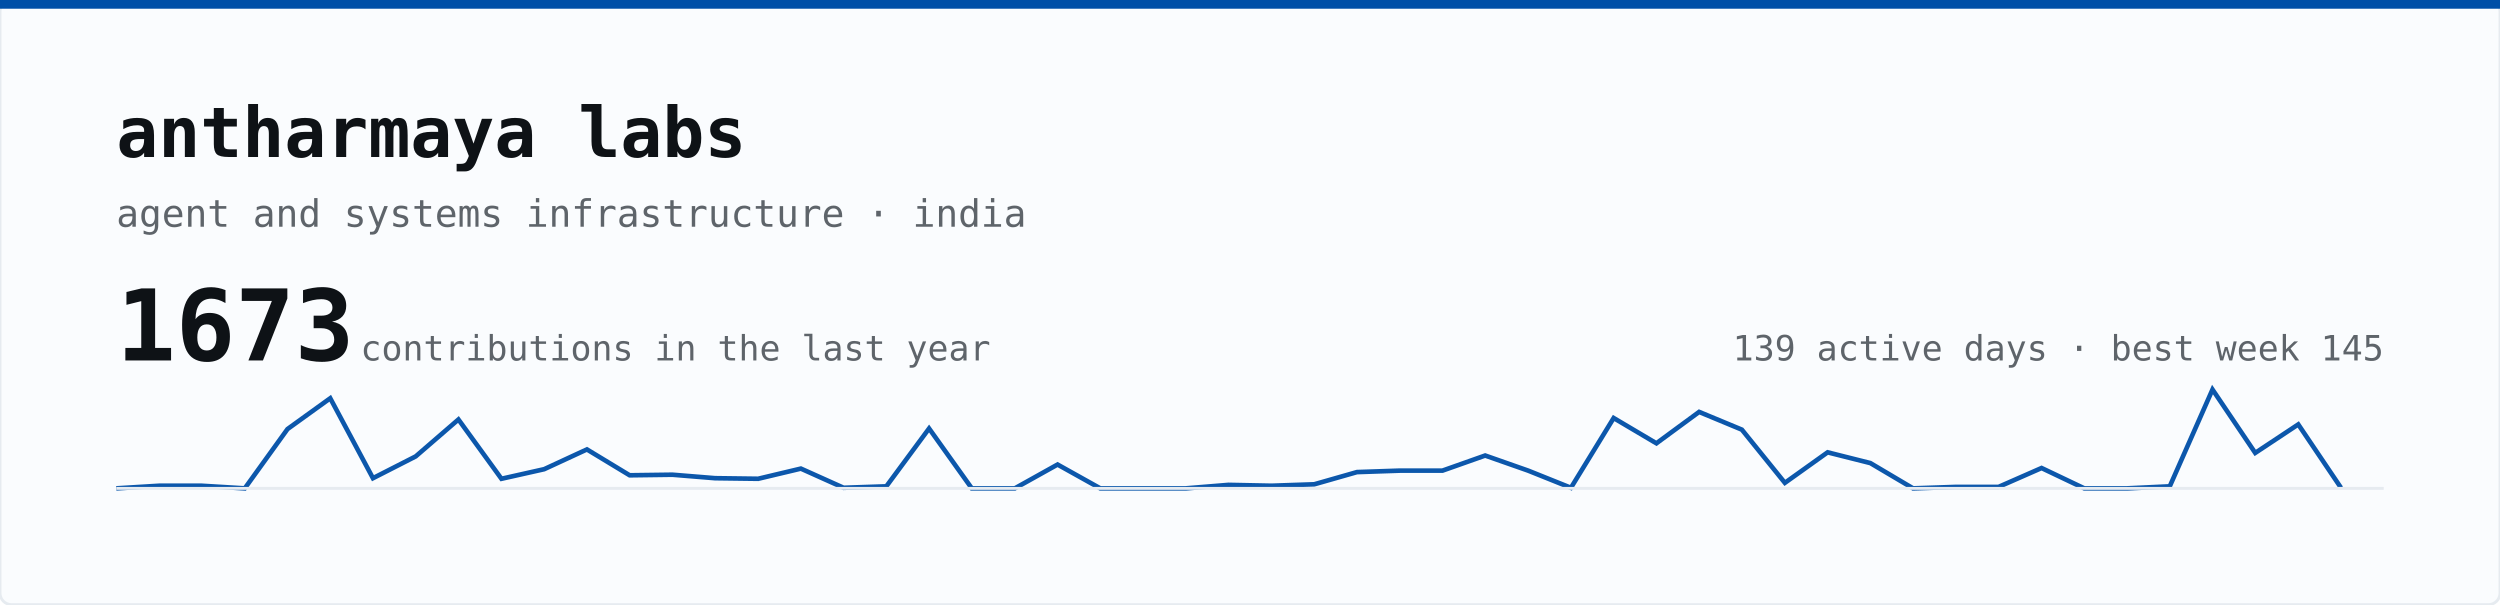
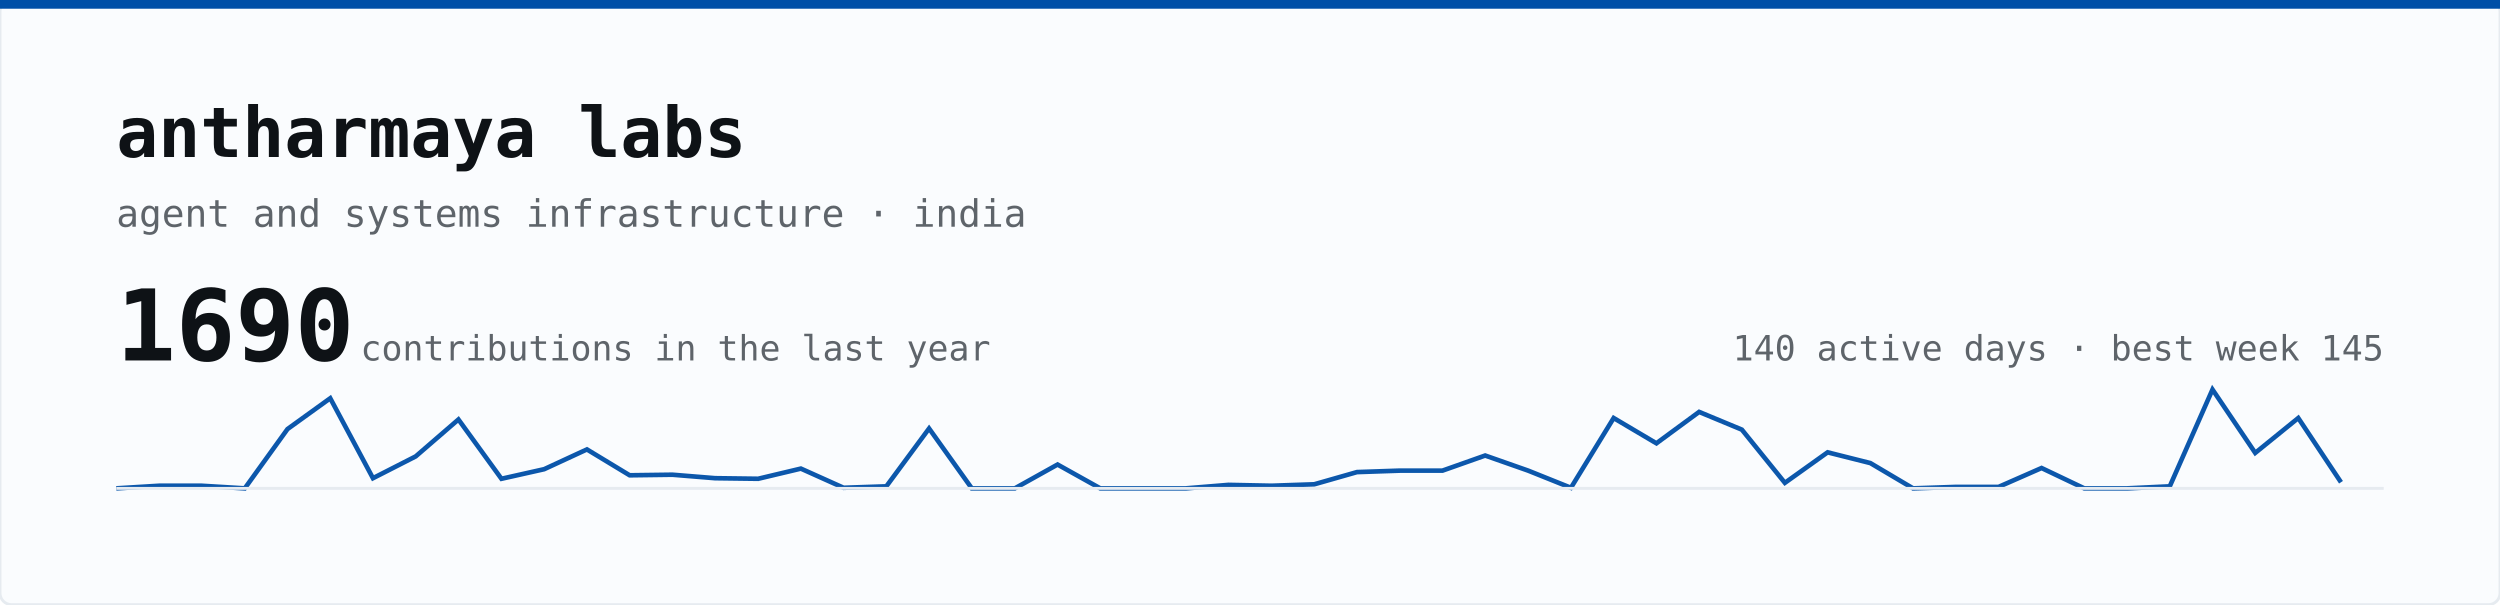
- <svg xmlns="http://www.w3.org/2000/svg" width="860" height="208" viewBox="0 0 860 208" role="img" aria-label="antharmaya labs. 1673 contributions in the last year.">
+ <svg xmlns="http://www.w3.org/2000/svg" width="860" height="208" viewBox="0 0 860 208" role="img" aria-label="antharmaya labs. 1690 contributions in the last year.">
  <rect width="860" height="208" rx="4" fill="#fafcfe" stroke="#e6ebf0" stroke-width="1" />
  <rect width="860" height="3" fill="#004fa7" />
  <text x="40" y="54" font-family="ui-monospace,SFMono-Regular,'SF Mono','JetBrains Mono',Menlo,Consolas,'DejaVu Sans Mono',monospace" font-size="24" font-weight="700" fill="#0e1216">antharmaya labs</text>
  <text x="40" y="78" font-family="ui-monospace,SFMono-Regular,'SF Mono','JetBrains Mono',Menlo,Consolas,'DejaVu Sans Mono',monospace" font-size="13" fill="#5e646a">agent and systems infrastructure · india</text>
-   <text x="40" y="124" font-family="ui-monospace,SFMono-Regular,'SF Mono','JetBrains Mono',Menlo,Consolas,'DejaVu Sans Mono',monospace" font-size="34" font-weight="700" fill="#0e1216">1673</text>
+   <text x="40" y="124" font-family="ui-monospace,SFMono-Regular,'SF Mono','JetBrains Mono',Menlo,Consolas,'DejaVu Sans Mono',monospace" font-size="34" font-weight="700" fill="#0e1216">1690</text>
  <text x="124" y="124" font-family="ui-monospace,SFMono-Regular,'SF Mono','JetBrains Mono',Menlo,Consolas,'DejaVu Sans Mono',monospace" font-size="12" fill="#5e646a">contributions in the last year</text>
-   <text x="820" y="124" font-family="ui-monospace,SFMono-Regular,'SF Mono','JetBrains Mono',Menlo,Consolas,'DejaVu Sans Mono',monospace" font-size="12" fill="#5e646a" text-anchor="end">139 active days  ·  best week 145</text>
-   <polyline points="40.0,168.0 54.7,167.1 69.4,167.1 84.2,168.0 98.9,147.6 113.6,137.0 128.3,164.5 143.0,157.0 157.7,144.3 172.5,164.7 187.2,161.4 201.9,154.6 216.6,163.5 231.3,163.3 246.0,164.5 260.8,164.7 275.5,161.2 290.2,167.8 304.9,167.3 319.6,147.4 334.3,168.0 349.1,168.0 363.8,159.8 378.5,168.0 393.2,168.0 407.9,168.0 422.6,166.8 437.4,167.1 452.1,166.6 466.8,162.4 481.5,161.9 496.2,161.9 510.9,156.7 525.7,161.9 540.4,167.8 555.1,143.8 569.8,152.5 584.5,141.7 599.2,147.8 614.0,166.1 628.7,155.6 643.4,159.3 658.1,168.0 672.8,167.5 687.5,167.5 702.3,161.0 717.0,168.0 731.7,168.0 746.4,167.3 761.1,134.0 775.8,155.8 790.6,146.0 805.3,167.8" fill="none" stroke="#004fa7" stroke-width="1.6" opacity="0.95" />
+   <text x="820" y="124" font-family="ui-monospace,SFMono-Regular,'SF Mono','JetBrains Mono',Menlo,Consolas,'DejaVu Sans Mono',monospace" font-size="12" fill="#5e646a" text-anchor="end">140 active days  ·  best week 145</text>
+   <polyline points="40.0,168.0 54.7,167.1 69.4,167.1 84.2,168.0 98.9,147.6 113.6,137.0 128.3,164.5 143.0,157.0 157.7,144.3 172.5,164.7 187.2,161.4 201.9,154.6 216.6,163.5 231.3,163.3 246.0,164.5 260.8,164.7 275.5,161.2 290.2,167.8 304.9,167.3 319.6,147.4 334.3,168.0 349.1,168.0 363.8,159.8 378.5,168.0 393.2,168.0 407.9,168.0 422.6,166.8 437.4,167.1 452.1,166.6 466.8,162.4 481.5,161.9 496.2,161.9 510.9,156.7 525.7,161.9 540.4,167.8 555.1,143.8 569.8,152.5 584.5,141.7 599.2,147.8 614.0,166.1 628.7,155.6 643.4,159.3 658.1,168.0 672.8,167.5 687.5,167.5 702.3,161.0 717.0,168.0 731.7,168.0 746.4,167.3 761.1,134.0 775.8,155.8 790.6,143.8 805.3,165.9" fill="none" stroke="#004fa7" stroke-width="1.6" opacity="0.95" />
  <line x1="40" y1="168" x2="820" y2="168" stroke="#e6ebf0" stroke-width="1" />
</svg>
